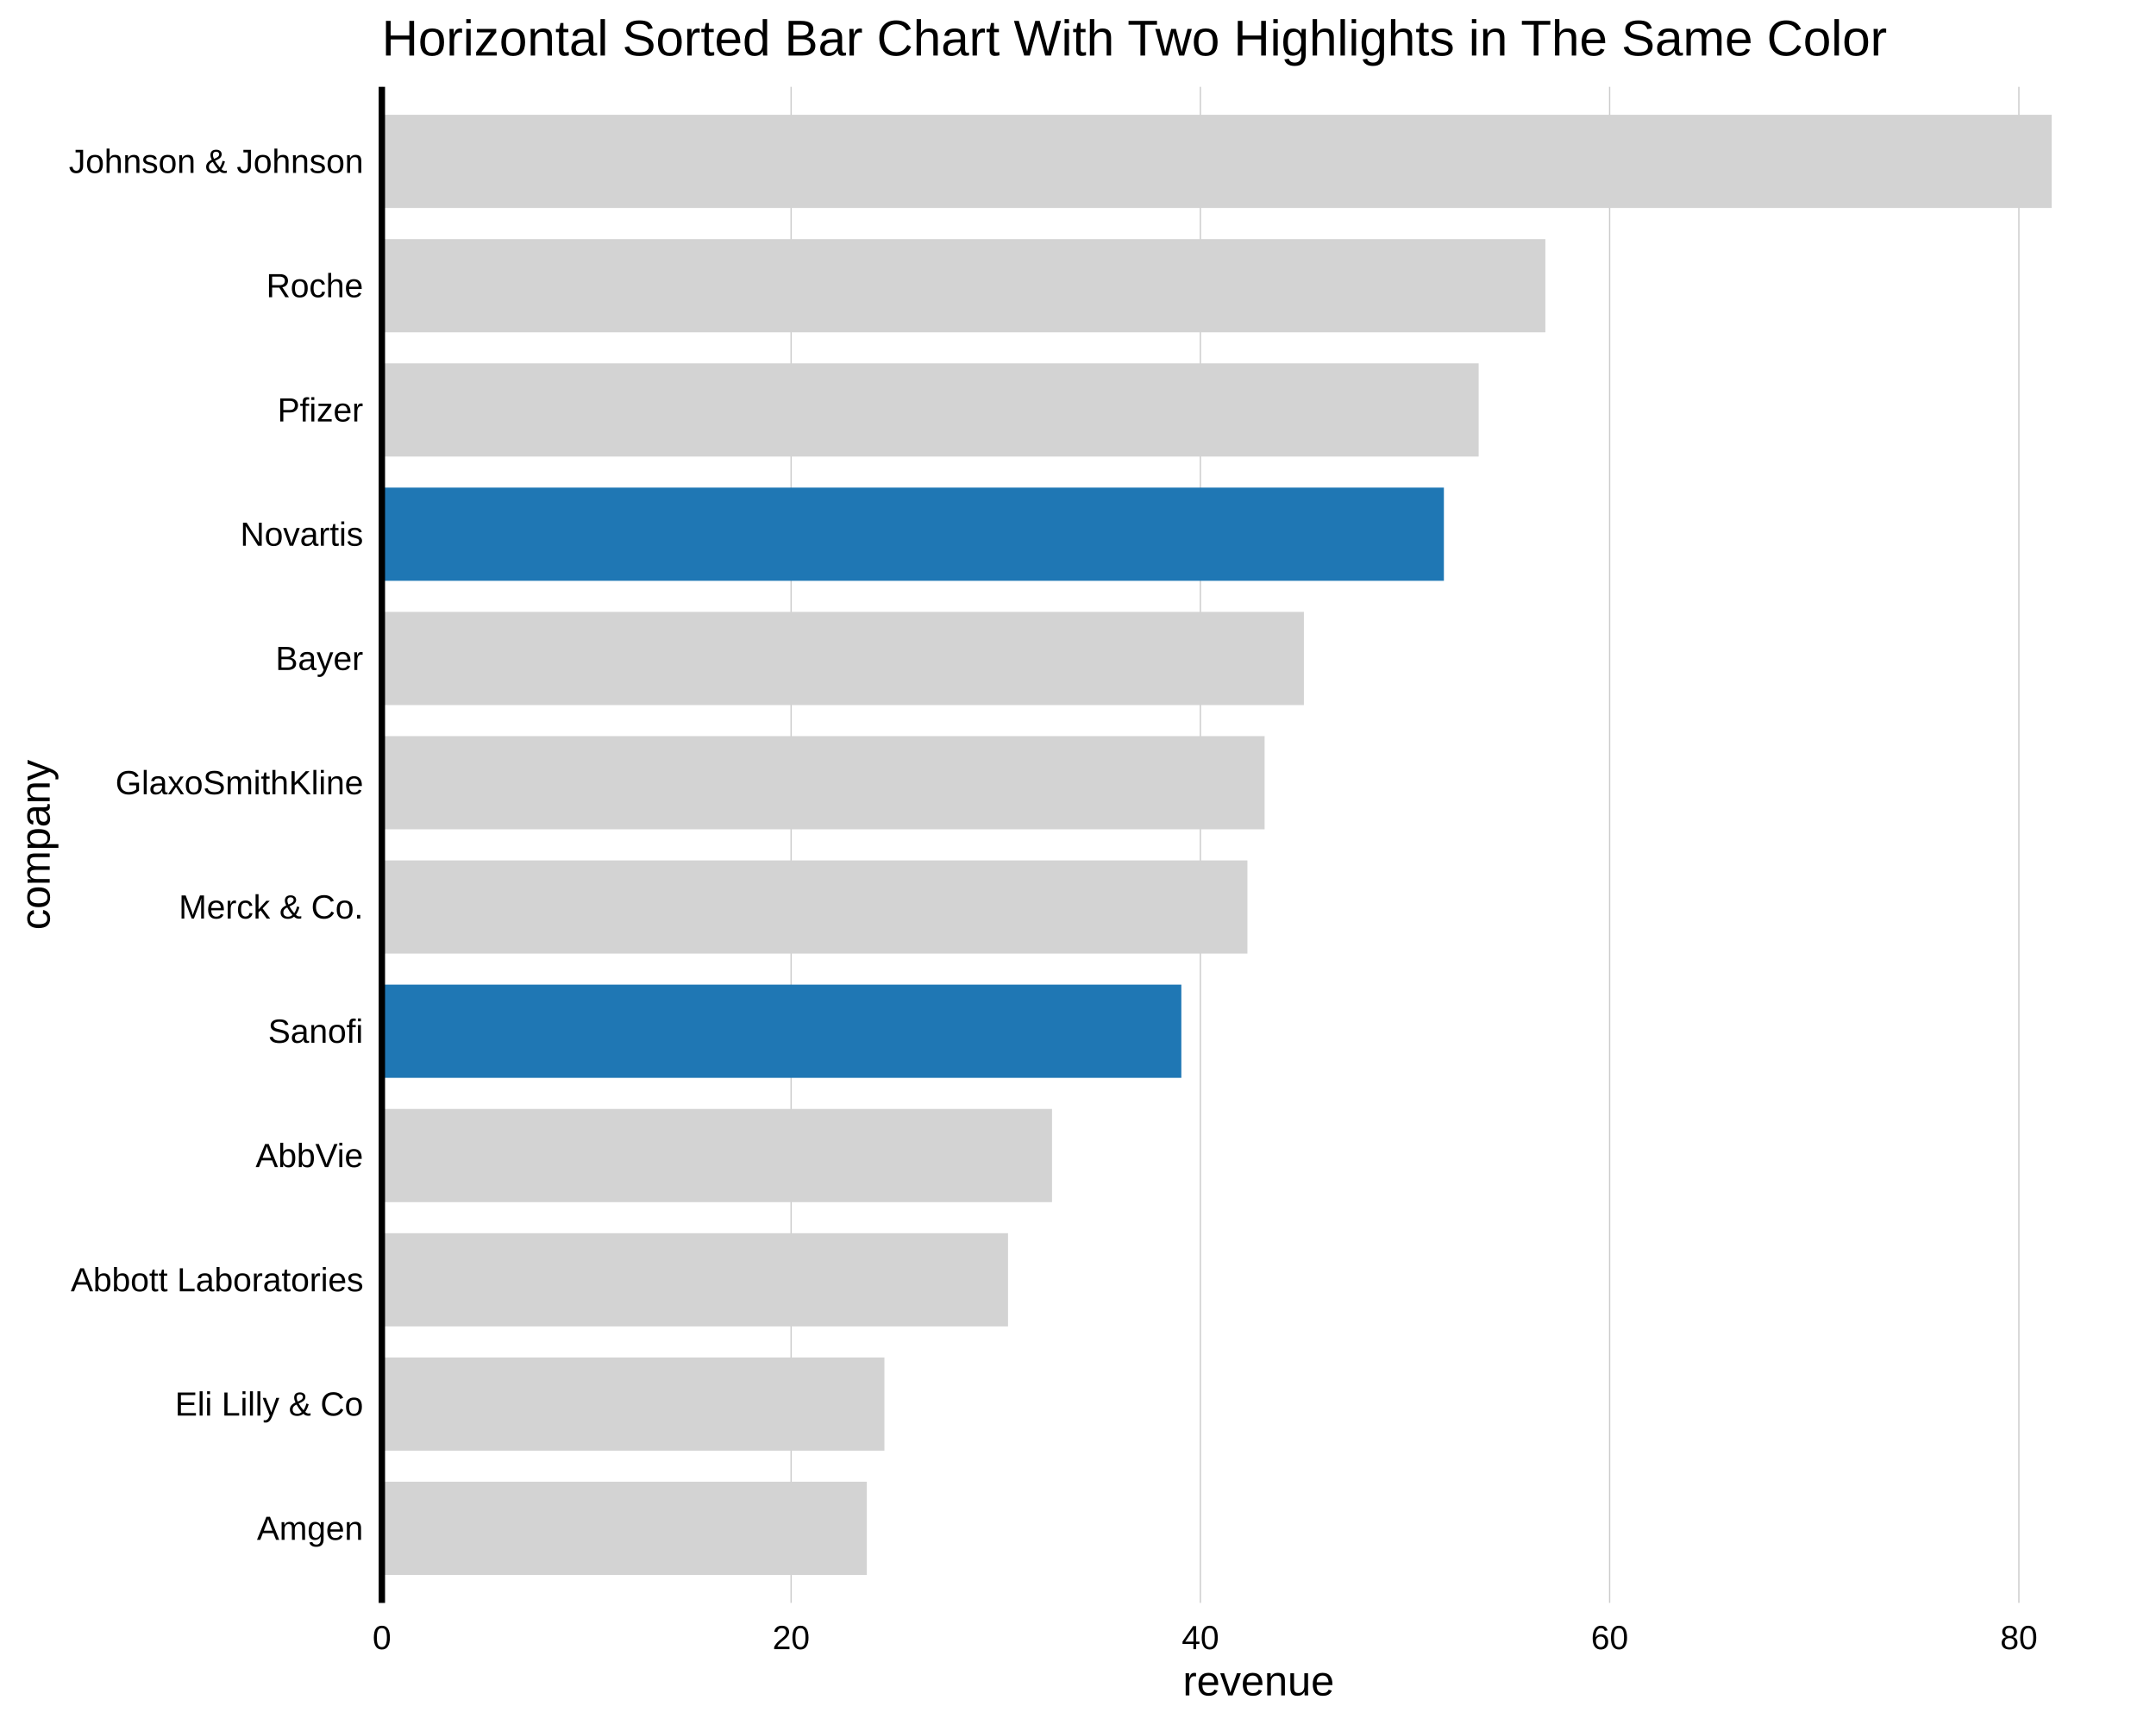
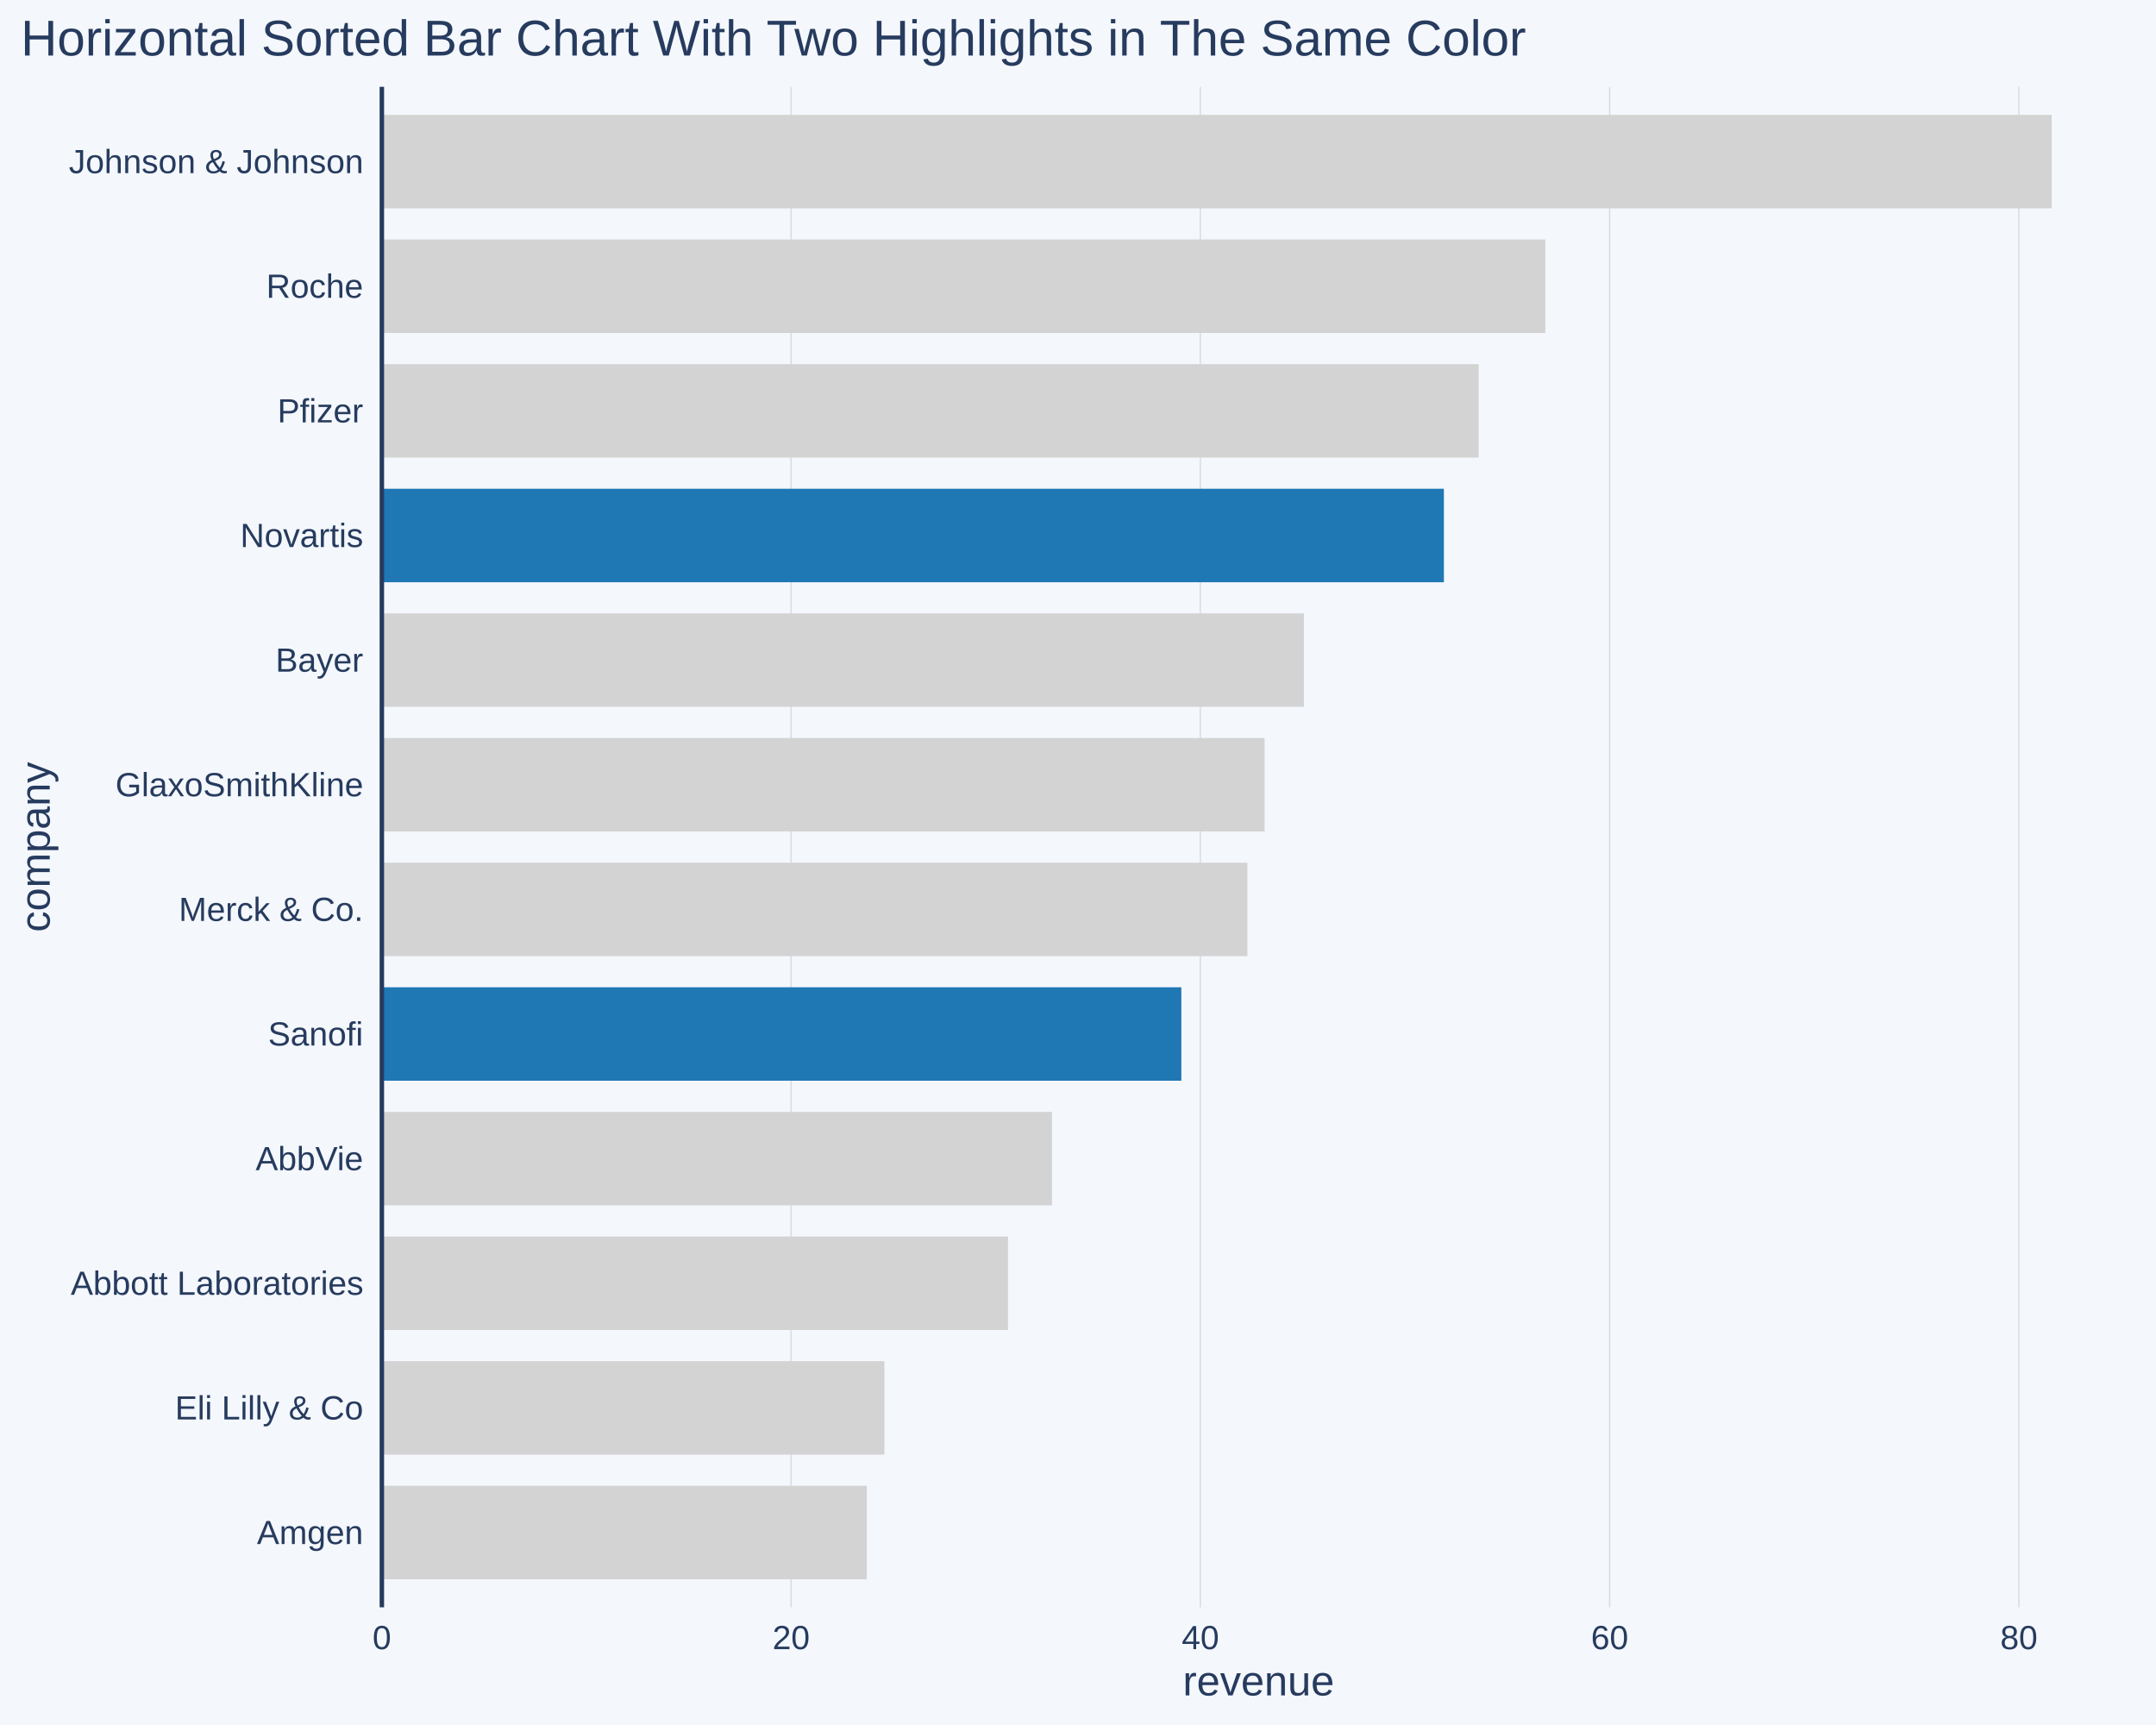
<svg xmlns="http://www.w3.org/2000/svg" viewBox="0 0 720.00 576.00">
  <defs>
    <style type="text/css">
    line, polyline, polygon, path, rect, circle {
      fill: none;
      stroke: #000000;
      stroke-linecap: round;
      stroke-linejoin: round;
      stroke-miterlimit: 10.00;
    }
  </style>
  </defs>
  <rect width="100%" height="100%" style="stroke: none; fill: #FFFFFF;" />
+   <rect x="0.00" y="0.00" width="720.00" height="576.00" style="stroke-width: 1.36; stroke: #F4F7FC; fill: #F4F7FC;" />
  <defs>
-     <clipPath id="cpMTI3LjUyfDcxMy4wM3w1MzUuMjN8MjguOTk=">
-       <rect x="127.52" y="28.99" width="585.51" height="506.23" />
+     <clipPath id="cpMTI3LjUyfDcxMy4wM3w1MzYuNzB8MjguOTk=">
+       <rect x="127.52" y="28.99" width="585.51" height="507.71" />
    </clipPath>
  </defs>
-   <polyline points="127.52,535.23 127.52,28.99 " style="stroke-width: 0.43; stroke: #CCCCCC; stroke-linecap: butt;" clip-path="url(#cpMTI3LjUyfDcxMy4wM3w1MzUuMjN8MjguOTk=)" />
-   <polyline points="264.19,535.23 264.19,28.99 " style="stroke-width: 0.43; stroke: #CCCCCC; stroke-linecap: butt;" clip-path="url(#cpMTI3LjUyfDcxMy4wM3w1MzUuMjN8MjguOTk=)" />
-   <polyline points="400.86,535.23 400.86,28.99 " style="stroke-width: 0.43; stroke: #CCCCCC; stroke-linecap: butt;" clip-path="url(#cpMTI3LjUyfDcxMy4wM3w1MzUuMjN8MjguOTk=)" />
-   <polyline points="537.54,535.23 537.54,28.99 " style="stroke-width: 0.43; stroke: #CCCCCC; stroke-linecap: butt;" clip-path="url(#cpMTI3LjUyfDcxMy4wM3w1MzUuMjN8MjguOTk=)" />
-   <polyline points="674.21,535.23 674.21,28.99 " style="stroke-width: 0.43; stroke: #CCCCCC; stroke-linecap: butt;" clip-path="url(#cpMTI3LjUyfDcxMy4wM3w1MzUuMjN8MjguOTk=)" />
-   <rect x="127.52" y="38.33" width="557.63" height="31.12" style="stroke-width: 1.07; stroke: none; stroke-linecap: square; stroke-linejoin: miter; fill: #D3D3D3;" clip-path="url(#cpMTI3LjUyfDcxMy4wM3w1MzUuMjN8MjguOTk=)" />
-   <rect x="127.52" y="79.83" width="388.56" height="31.12" style="stroke-width: 1.07; stroke: none; stroke-linecap: square; stroke-linejoin: miter; fill: #D3D3D3;" clip-path="url(#cpMTI3LjUyfDcxMy4wM3w1MzUuMjN8MjguOTk=)" />
-   <rect x="127.52" y="121.32" width="366.28" height="31.12" style="stroke-width: 1.07; stroke: none; stroke-linecap: square; stroke-linejoin: miter; fill: #D3D3D3;" clip-path="url(#cpMTI3LjUyfDcxMy4wM3w1MzUuMjN8MjguOTk=)" />
-   <rect x="127.52" y="162.81" width="354.67" height="31.12" style="stroke-width: 1.07; stroke: none; stroke-linecap: square; stroke-linejoin: miter; fill: #1F77B4;" clip-path="url(#cpMTI3LjUyfDcxMy4wM3w1MzUuMjN8MjguOTk=)" />
-   <rect x="127.52" y="204.31" width="307.92" height="31.12" style="stroke-width: 1.07; stroke: none; stroke-linecap: square; stroke-linejoin: miter; fill: #D3D3D3;" clip-path="url(#cpMTI3LjUyfDcxMy4wM3w1MzUuMjN8MjguOTk=)" />
-   <rect x="127.52" y="245.80" width="294.80" height="31.12" style="stroke-width: 1.07; stroke: none; stroke-linecap: square; stroke-linejoin: miter; fill: #D3D3D3;" clip-path="url(#cpMTI3LjUyfDcxMy4wM3w1MzUuMjN8MjguOTk=)" />
-   <rect x="127.52" y="287.30" width="289.06" height="31.12" style="stroke-width: 1.07; stroke: none; stroke-linecap: square; stroke-linejoin: miter; fill: #D3D3D3;" clip-path="url(#cpMTI3LjUyfDcxMy4wM3w1MzUuMjN8MjguOTk=)" />
-   <rect x="127.52" y="328.79" width="266.99" height="31.12" style="stroke-width: 1.07; stroke: none; stroke-linecap: square; stroke-linejoin: miter; fill: #1F77B4;" clip-path="url(#cpMTI3LjUyfDcxMy4wM3w1MzUuMjN8MjguOTk=)" />
-   <rect x="127.52" y="370.29" width="223.80" height="31.12" style="stroke-width: 1.07; stroke: none; stroke-linecap: square; stroke-linejoin: miter; fill: #D3D3D3;" clip-path="url(#cpMTI3LjUyfDcxMy4wM3w1MzUuMjN8MjguOTk=)" />
-   <rect x="127.52" y="411.78" width="209.11" height="31.12" style="stroke-width: 1.07; stroke: none; stroke-linecap: square; stroke-linejoin: miter; fill: #D3D3D3;" clip-path="url(#cpMTI3LjUyfDcxMy4wM3w1MzUuMjN8MjguOTk=)" />
-   <rect x="127.52" y="453.28" width="167.83" height="31.12" style="stroke-width: 1.07; stroke: none; stroke-linecap: square; stroke-linejoin: miter; fill: #D3D3D3;" clip-path="url(#cpMTI3LjUyfDcxMy4wM3w1MzUuMjN8MjguOTk=)" />
-   <rect x="127.52" y="494.77" width="161.96" height="31.12" style="stroke-width: 1.07; stroke: none; stroke-linecap: square; stroke-linejoin: miter; fill: #D3D3D3;" clip-path="url(#cpMTI3LjUyfDcxMy4wM3w1MzUuMjN8MjguOTk=)" />
+   <polyline points="127.52,536.70 127.52,28.99 " style="stroke-width: 0.43; stroke: #D5DCE6; stroke-linecap: butt;" clip-path="url(#cpMTI3LjUyfDcxMy4wM3w1MzYuNzB8MjguOTk=)" />
+   <polyline points="264.19,536.70 264.19,28.99 " style="stroke-width: 0.43; stroke: #D5DCE6; stroke-linecap: butt;" clip-path="url(#cpMTI3LjUyfDcxMy4wM3w1MzYuNzB8MjguOTk=)" />
+   <polyline points="400.86,536.70 400.86,28.99 " style="stroke-width: 0.43; stroke: #D5DCE6; stroke-linecap: butt;" clip-path="url(#cpMTI3LjUyfDcxMy4wM3w1MzYuNzB8MjguOTk=)" />
+   <polyline points="537.54,536.70 537.54,28.99 " style="stroke-width: 0.43; stroke: #D5DCE6; stroke-linecap: butt;" clip-path="url(#cpMTI3LjUyfDcxMy4wM3w1MzYuNzB8MjguOTk=)" />
+   <polyline points="674.21,536.70 674.21,28.99 " style="stroke-width: 0.43; stroke: #D5DCE6; stroke-linecap: butt;" clip-path="url(#cpMTI3LjUyfDcxMy4wM3w1MzYuNzB8MjguOTk=)" />
+   <rect x="127.52" y="38.36" width="557.63" height="31.21" style="stroke-width: 1.07; stroke: none; stroke-linecap: square; stroke-linejoin: miter; fill: #D3D3D3;" clip-path="url(#cpMTI3LjUyfDcxMy4wM3w1MzYuNzB8MjguOTk=)" />
+   <rect x="127.52" y="79.97" width="388.56" height="31.21" style="stroke-width: 1.07; stroke: none; stroke-linecap: square; stroke-linejoin: miter; fill: #D3D3D3;" clip-path="url(#cpMTI3LjUyfDcxMy4wM3w1MzYuNzB8MjguOTk=)" />
+   <rect x="127.52" y="121.59" width="366.28" height="31.21" style="stroke-width: 1.07; stroke: none; stroke-linecap: square; stroke-linejoin: miter; fill: #D3D3D3;" clip-path="url(#cpMTI3LjUyfDcxMy4wM3w1MzYuNzB8MjguOTk=)" />
+   <rect x="127.52" y="163.20" width="354.67" height="31.21" style="stroke-width: 1.07; stroke: none; stroke-linecap: square; stroke-linejoin: miter; fill: #1F77B4;" clip-path="url(#cpMTI3LjUyfDcxMy4wM3w1MzYuNzB8MjguOTk=)" />
+   <rect x="127.52" y="204.82" width="307.92" height="31.21" style="stroke-width: 1.07; stroke: none; stroke-linecap: square; stroke-linejoin: miter; fill: #D3D3D3;" clip-path="url(#cpMTI3LjUyfDcxMy4wM3w1MzYuNzB8MjguOTk=)" />
+   <rect x="127.52" y="246.43" width="294.80" height="31.21" style="stroke-width: 1.07; stroke: none; stroke-linecap: square; stroke-linejoin: miter; fill: #D3D3D3;" clip-path="url(#cpMTI3LjUyfDcxMy4wM3w1MzYuNzB8MjguOTk=)" />
+   <rect x="127.52" y="288.05" width="289.06" height="31.21" style="stroke-width: 1.07; stroke: none; stroke-linecap: square; stroke-linejoin: miter; fill: #D3D3D3;" clip-path="url(#cpMTI3LjUyfDcxMy4wM3w1MzYuNzB8MjguOTk=)" />
+   <rect x="127.52" y="329.66" width="266.99" height="31.21" style="stroke-width: 1.07; stroke: none; stroke-linecap: square; stroke-linejoin: miter; fill: #1F77B4;" clip-path="url(#cpMTI3LjUyfDcxMy4wM3w1MzYuNzB8MjguOTk=)" />
+   <rect x="127.52" y="371.28" width="223.80" height="31.21" style="stroke-width: 1.07; stroke: none; stroke-linecap: square; stroke-linejoin: miter; fill: #D3D3D3;" clip-path="url(#cpMTI3LjUyfDcxMy4wM3w1MzYuNzB8MjguOTk=)" />
+   <rect x="127.52" y="412.89" width="209.11" height="31.21" style="stroke-width: 1.07; stroke: none; stroke-linecap: square; stroke-linejoin: miter; fill: #D3D3D3;" clip-path="url(#cpMTI3LjUyfDcxMy4wM3w1MzYuNzB8MjguOTk=)" />
+   <rect x="127.52" y="454.51" width="167.83" height="31.21" style="stroke-width: 1.07; stroke: none; stroke-linecap: square; stroke-linejoin: miter; fill: #D3D3D3;" clip-path="url(#cpMTI3LjUyfDcxMy4wM3w1MzYuNzB8MjguOTk=)" />
+   <rect x="127.52" y="496.13" width="161.96" height="31.21" style="stroke-width: 1.07; stroke: none; stroke-linecap: square; stroke-linejoin: miter; fill: #D3D3D3;" clip-path="url(#cpMTI3LjUyfDcxMy4wM3w1MzYuNzB8MjguOTk=)" />
  <defs>
    <clipPath id="cpMC4wMHw3MjAuMDB8NTc2LjAwfDAuMDA=">
      <rect x="0.00" y="0.00" width="720.00" height="576.00" />
    </clipPath>
  </defs>
-   <polyline points="127.52,535.23 127.52,28.99 " style="stroke-width: 2.13; stroke-linecap: butt;" clip-path="url(#cpMC4wMHw3MjAuMDB8NTc2LjAwfDAuMDA=)" />
+   <polyline points="127.52,536.70 127.52,28.99 " style="stroke-width: 1.49; stroke: #263B5E; stroke-linecap: butt;" clip-path="url(#cpMC4wMHw3MjAuMDB8NTc2LjAwfDAuMDA=)" />
  <g clip-path="url(#cpMC4wMHw3MjAuMDB8NTc2LjAwfDAuMDA=)">
-     <text x="85.80" y="514.18" style="font-size: 11.20px; font-family: Liberation Sans;" textLength="35.44px" lengthAdjust="spacingAndGlyphs">Amgen</text>
+     <text x="85.80" y="515.58" style="font-size: 11.20px; fill: #263B5E; font-family: Liberation Sans;" textLength="35.44px" lengthAdjust="spacingAndGlyphs">Amgen</text>
  </g>
  <g clip-path="url(#cpMC4wMHw3MjAuMDB8NTc2LjAwfDAuMDA=)">
-     <text x="58.45" y="472.69" style="font-size: 11.20px; font-family: Liberation Sans;" textLength="62.80px" lengthAdjust="spacingAndGlyphs">Eli Lilly &amp; Co</text>
+     <text x="58.45" y="473.97" style="font-size: 11.20px; fill: #263B5E; font-family: Liberation Sans;" textLength="62.80px" lengthAdjust="spacingAndGlyphs">Eli Lilly &amp; Co</text>
  </g>
  <g clip-path="url(#cpMC4wMHw3MjAuMDB8NTc2LjAwfDAuMDA=)">
-     <text x="23.63" y="431.19" style="font-size: 11.20px; font-family: Liberation Sans;" textLength="97.61px" lengthAdjust="spacingAndGlyphs">Abbott Laboratories</text>
+     <text x="23.63" y="432.35" style="font-size: 11.20px; fill: #263B5E; font-family: Liberation Sans;" textLength="97.61px" lengthAdjust="spacingAndGlyphs">Abbott Laboratories</text>
  </g>
  <g clip-path="url(#cpMC4wMHw3MjAuMDB8NTc2LjAwfDAuMDA=)">
-     <text x="85.37" y="389.70" style="font-size: 11.20px; font-family: Liberation Sans;" textLength="35.88px" lengthAdjust="spacingAndGlyphs">AbbVie</text>
+     <text x="85.37" y="390.74" style="font-size: 11.20px; fill: #263B5E; font-family: Liberation Sans;" textLength="35.88px" lengthAdjust="spacingAndGlyphs">AbbVie</text>
  </g>
  <g clip-path="url(#cpMC4wMHw3MjAuMDB8NTc2LjAwfDAuMDA=)">
-     <text x="89.52" y="348.20" style="font-size: 11.20px; font-family: Liberation Sans;" textLength="31.72px" lengthAdjust="spacingAndGlyphs">Sanofi</text>
+     <text x="89.52" y="349.12" style="font-size: 11.20px; fill: #263B5E; font-family: Liberation Sans;" textLength="31.72px" lengthAdjust="spacingAndGlyphs">Sanofi</text>
  </g>
  <g clip-path="url(#cpMC4wMHw3MjAuMDB8NTc2LjAwfDAuMDA=)">
-     <text x="59.71" y="306.71" style="font-size: 11.20px; font-family: Liberation Sans;" textLength="61.53px" lengthAdjust="spacingAndGlyphs">Merck &amp; Co.</text>
+     <text x="59.71" y="307.51" style="font-size: 11.20px; fill: #263B5E; font-family: Liberation Sans;" textLength="61.53px" lengthAdjust="spacingAndGlyphs">Merck &amp; Co.</text>
  </g>
  <g clip-path="url(#cpMC4wMHw3MjAuMDB8NTc2LjAwfDAuMDA=)">
-     <text x="38.55" y="265.21" style="font-size: 11.20px; font-family: Liberation Sans;" textLength="82.69px" lengthAdjust="spacingAndGlyphs">GlaxoSmithKline</text>
+     <text x="38.55" y="265.89" style="font-size: 11.20px; fill: #263B5E; font-family: Liberation Sans;" textLength="82.69px" lengthAdjust="spacingAndGlyphs">GlaxoSmithKline</text>
  </g>
  <g clip-path="url(#cpMC4wMHw3MjAuMDB8NTc2LjAwfDAuMDA=)">
-     <text x="92.02" y="223.72" style="font-size: 11.20px; font-family: Liberation Sans;" textLength="29.22px" lengthAdjust="spacingAndGlyphs">Bayer</text>
+     <text x="92.02" y="224.28" style="font-size: 11.20px; fill: #263B5E; font-family: Liberation Sans;" textLength="29.22px" lengthAdjust="spacingAndGlyphs">Bayer</text>
  </g>
  <g clip-path="url(#cpMC4wMHw3MjAuMDB8NTc2LjAwfDAuMDA=)">
-     <text x="80.23" y="182.23" style="font-size: 11.20px; font-family: Liberation Sans;" textLength="41.02px" lengthAdjust="spacingAndGlyphs">Novartis</text>
+     <text x="80.23" y="182.66" style="font-size: 11.20px; fill: #263B5E; font-family: Liberation Sans;" textLength="41.02px" lengthAdjust="spacingAndGlyphs">Novartis</text>
  </g>
  <g clip-path="url(#cpMC4wMHw3MjAuMDB8NTc2LjAwfDAuMDA=)">
-     <text x="92.65" y="140.73" style="font-size: 11.20px; font-family: Liberation Sans;" textLength="28.59px" lengthAdjust="spacingAndGlyphs">Pfizer</text>
+     <text x="92.65" y="141.05" style="font-size: 11.20px; fill: #263B5E; font-family: Liberation Sans;" textLength="28.59px" lengthAdjust="spacingAndGlyphs">Pfizer</text>
  </g>
  <g clip-path="url(#cpMC4wMHw3MjAuMDB8NTc2LjAwfDAuMDA=)">
-     <text x="88.91" y="99.24" style="font-size: 11.20px; font-family: Liberation Sans;" textLength="32.33px" lengthAdjust="spacingAndGlyphs">Roche</text>
+     <text x="88.91" y="99.43" style="font-size: 11.20px; fill: #263B5E; font-family: Liberation Sans;" textLength="32.33px" lengthAdjust="spacingAndGlyphs">Roche</text>
  </g>
  <g clip-path="url(#cpMC4wMHw3MjAuMDB8NTc2LjAwfDAuMDA=)">
-     <text x="22.99" y="57.74" style="font-size: 11.20px; font-family: Liberation Sans;" textLength="98.25px" lengthAdjust="spacingAndGlyphs">Johnson &amp; Johnson</text>
+     <text x="22.99" y="57.82" style="font-size: 11.20px; fill: #263B5E; font-family: Liberation Sans;" textLength="98.25px" lengthAdjust="spacingAndGlyphs">Johnson &amp; Johnson</text>
  </g>
  <g clip-path="url(#cpMC4wMHw3MjAuMDB8NTc2LjAwfDAuMDA=)">
-     <text x="124.41" y="550.68" style="font-size: 11.20px; font-family: Liberation Sans;" textLength="6.22px" lengthAdjust="spacingAndGlyphs">0</text>
+     <text x="124.41" y="550.68" style="font-size: 11.20px; fill: #263B5E; font-family: Liberation Sans;" textLength="6.22px" lengthAdjust="spacingAndGlyphs">0</text>
  </g>
  <g clip-path="url(#cpMC4wMHw3MjAuMDB8NTc2LjAwfDAuMDA=)">
-     <text x="257.97" y="550.68" style="font-size: 11.20px; font-family: Liberation Sans;" textLength="12.44px" lengthAdjust="spacingAndGlyphs">20</text>
+     <text x="257.97" y="550.68" style="font-size: 11.20px; fill: #263B5E; font-family: Liberation Sans;" textLength="12.44px" lengthAdjust="spacingAndGlyphs">20</text>
  </g>
  <g clip-path="url(#cpMC4wMHw3MjAuMDB8NTc2LjAwfDAuMDA=)">
-     <text x="394.65" y="550.68" style="font-size: 11.20px; font-family: Liberation Sans;" textLength="12.44px" lengthAdjust="spacingAndGlyphs">40</text>
+     <text x="394.65" y="550.68" style="font-size: 11.20px; fill: #263B5E; font-family: Liberation Sans;" textLength="12.44px" lengthAdjust="spacingAndGlyphs">40</text>
  </g>
  <g clip-path="url(#cpMC4wMHw3MjAuMDB8NTc2LjAwfDAuMDA=)">
-     <text x="531.32" y="550.68" style="font-size: 11.20px; font-family: Liberation Sans;" textLength="12.44px" lengthAdjust="spacingAndGlyphs">60</text>
+     <text x="531.32" y="550.68" style="font-size: 11.20px; fill: #263B5E; font-family: Liberation Sans;" textLength="12.44px" lengthAdjust="spacingAndGlyphs">60</text>
  </g>
  <g clip-path="url(#cpMC4wMHw3MjAuMDB8NTc2LjAwfDAuMDA=)">
-     <text x="667.99" y="550.68" style="font-size: 11.20px; font-family: Liberation Sans;" textLength="12.44px" lengthAdjust="spacingAndGlyphs">80</text>
+     <text x="667.99" y="550.68" style="font-size: 11.20px; fill: #263B5E; font-family: Liberation Sans;" textLength="12.44px" lengthAdjust="spacingAndGlyphs">80</text>
  </g>
  <g clip-path="url(#cpMC4wMHw3MjAuMDB8NTc2LjAwfDAuMDA=)">
-     <text x="394.99" y="566.12" style="font-size: 14.00px; font-family: Liberation Sans;" textLength="50.56px" lengthAdjust="spacingAndGlyphs">revenue</text>
+     <text x="394.99" y="566.12" style="font-size: 14.00px; fill: #263B5E; font-family: Liberation Sans;" textLength="50.56px" lengthAdjust="spacingAndGlyphs">revenue</text>
  </g>
  <g clip-path="url(#cpMC4wMHw3MjAuMDB8NTc2LjAwfDAuMDA=)">
-     <text transform="translate(16.60,310.50) rotate(-90)" style="font-size: 14.00px; font-family: Liberation Sans;" textLength="56.78px" lengthAdjust="spacingAndGlyphs">company</text>
+     <text transform="translate(16.60,311.24) rotate(-90)" style="font-size: 14.00px; fill: #263B5E; font-family: Liberation Sans;" textLength="56.78px" lengthAdjust="spacingAndGlyphs">company</text>
  </g>
  <g clip-path="url(#cpMC4wMHw3MjAuMDB8NTc2LjAwfDAuMDA=)">
-     <text x="127.52" y="18.54" style="font-size: 16.80px; font-family: Liberation Sans;" textLength="502.73px" lengthAdjust="spacingAndGlyphs">Horizontal Sorted Bar Chart With Two Highlights in The Same Color</text>
+     <text x="6.97" y="18.54" style="font-size: 16.80px; fill: #263B5E; font-family: Liberation Sans;" textLength="502.73px" lengthAdjust="spacingAndGlyphs">Horizontal Sorted Bar Chart With Two Highlights in The Same Color</text>
  </g>
</svg>
